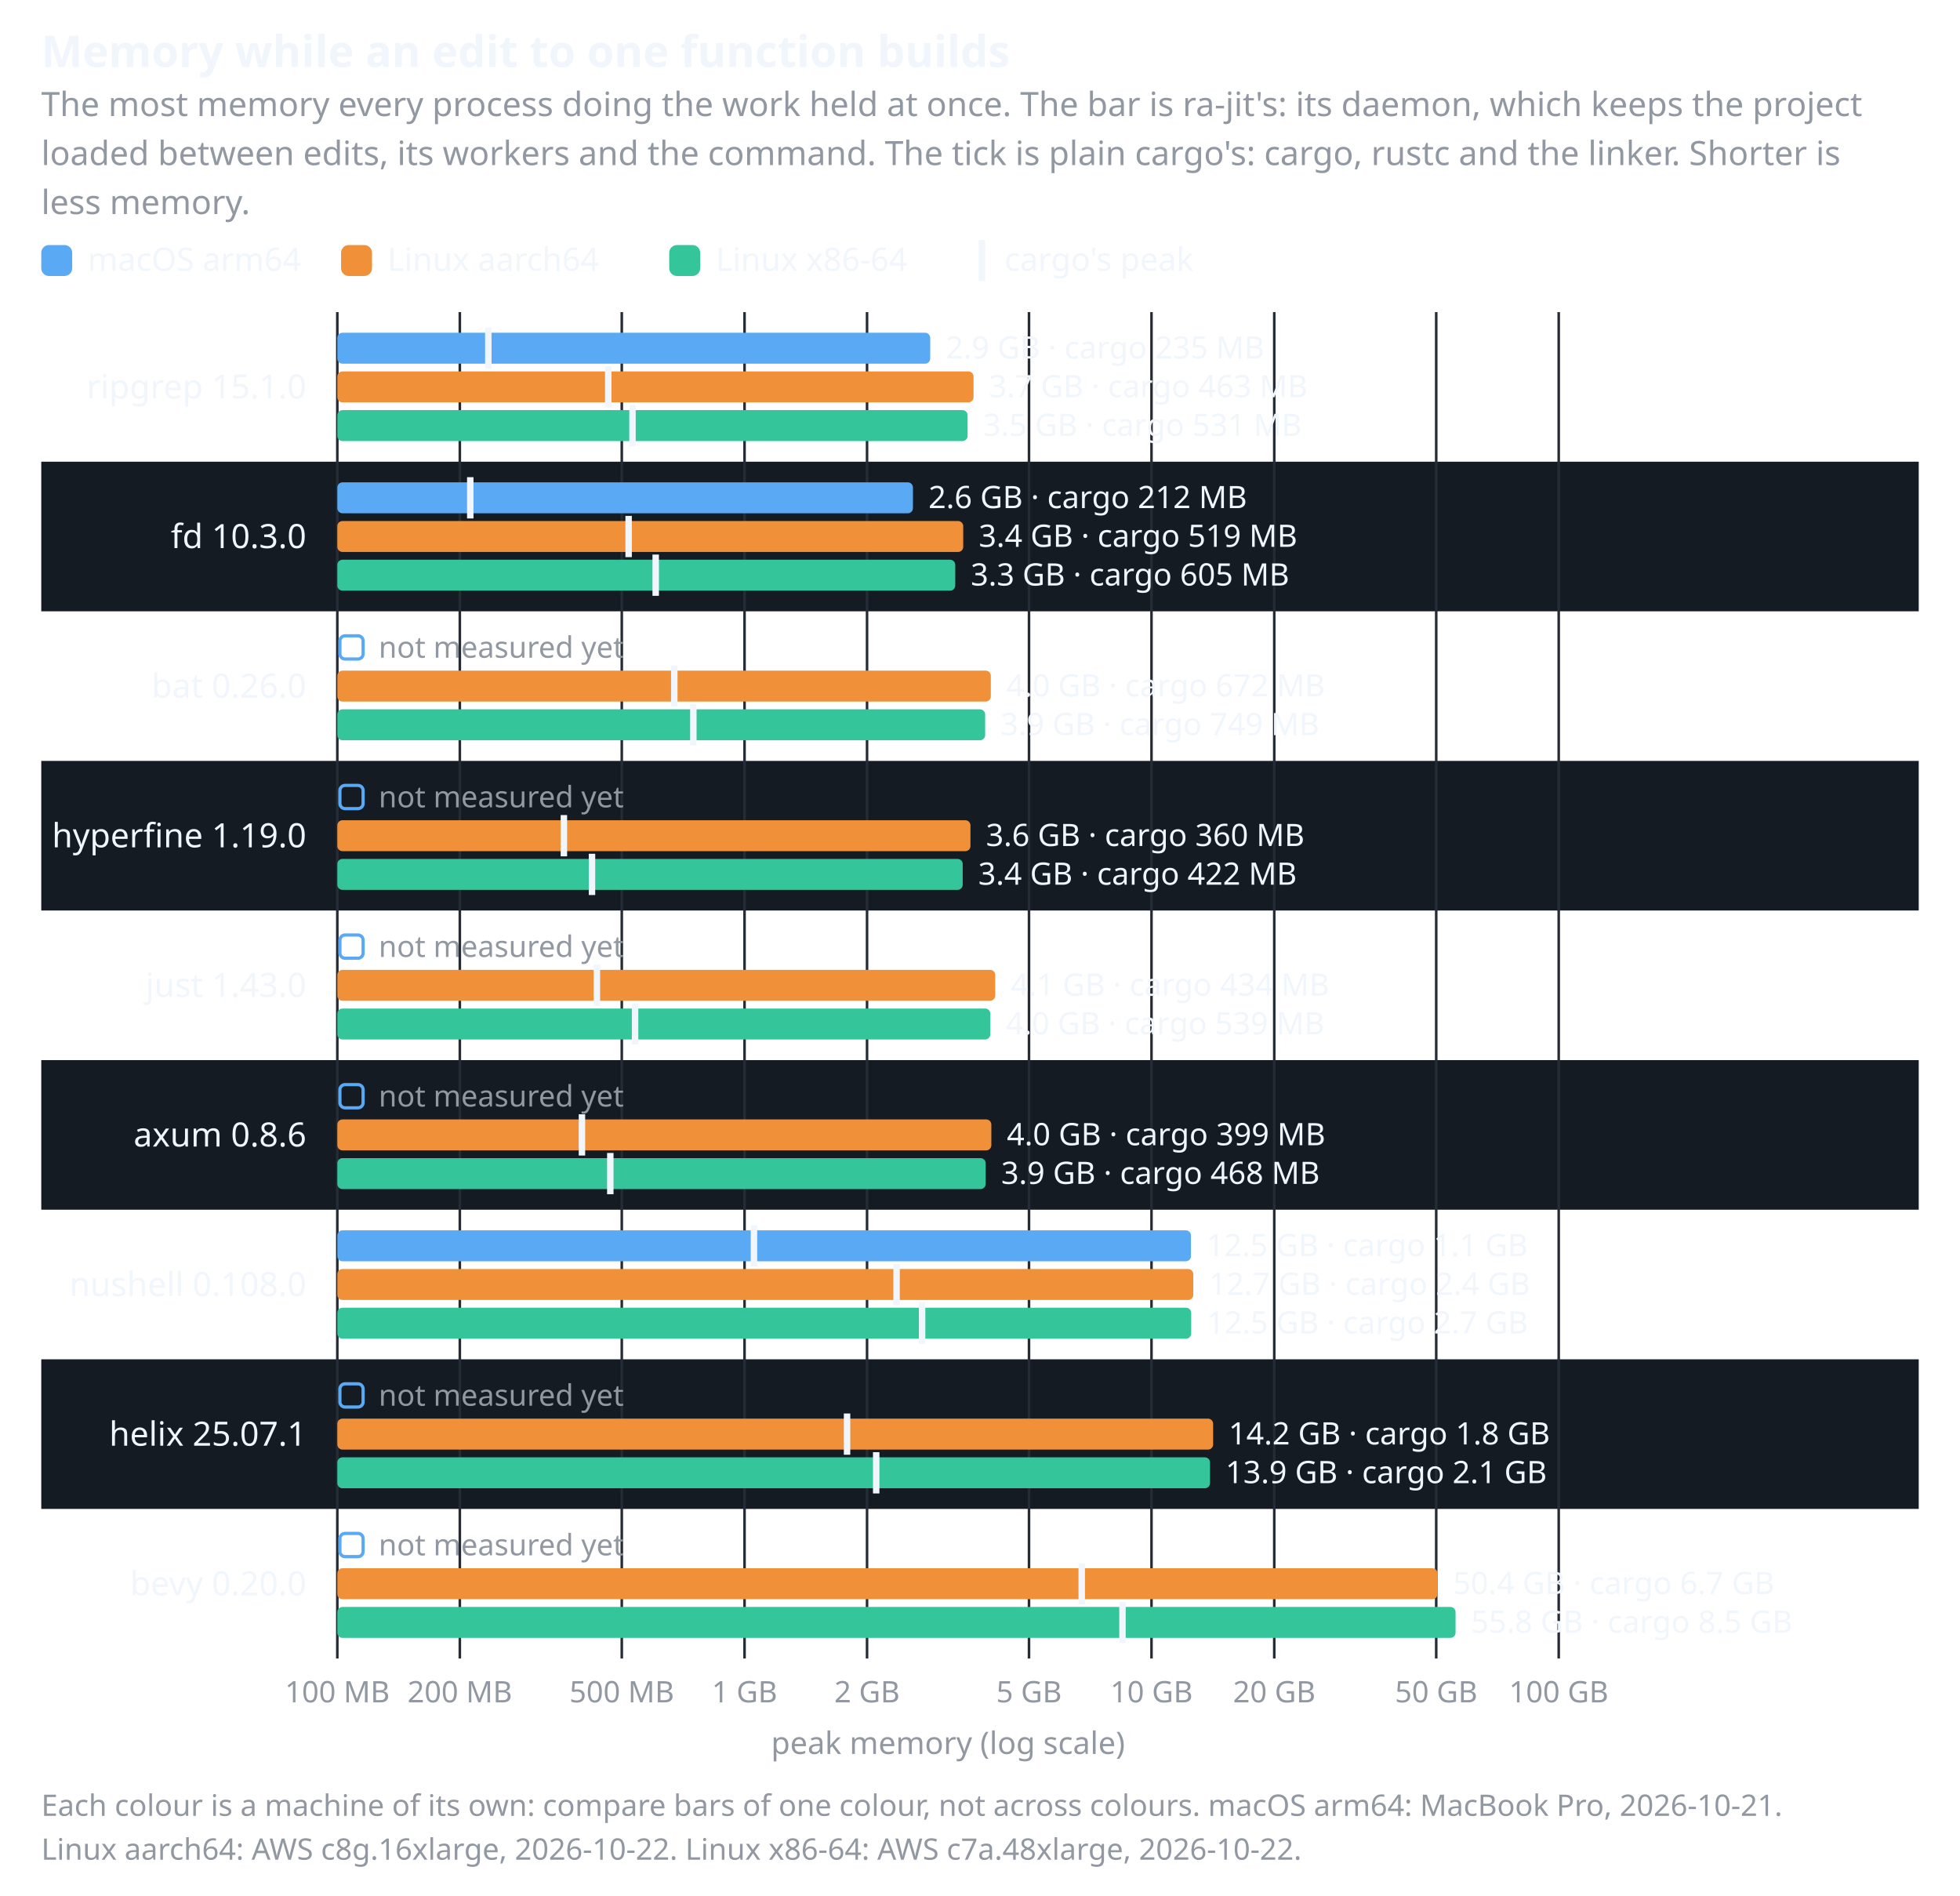
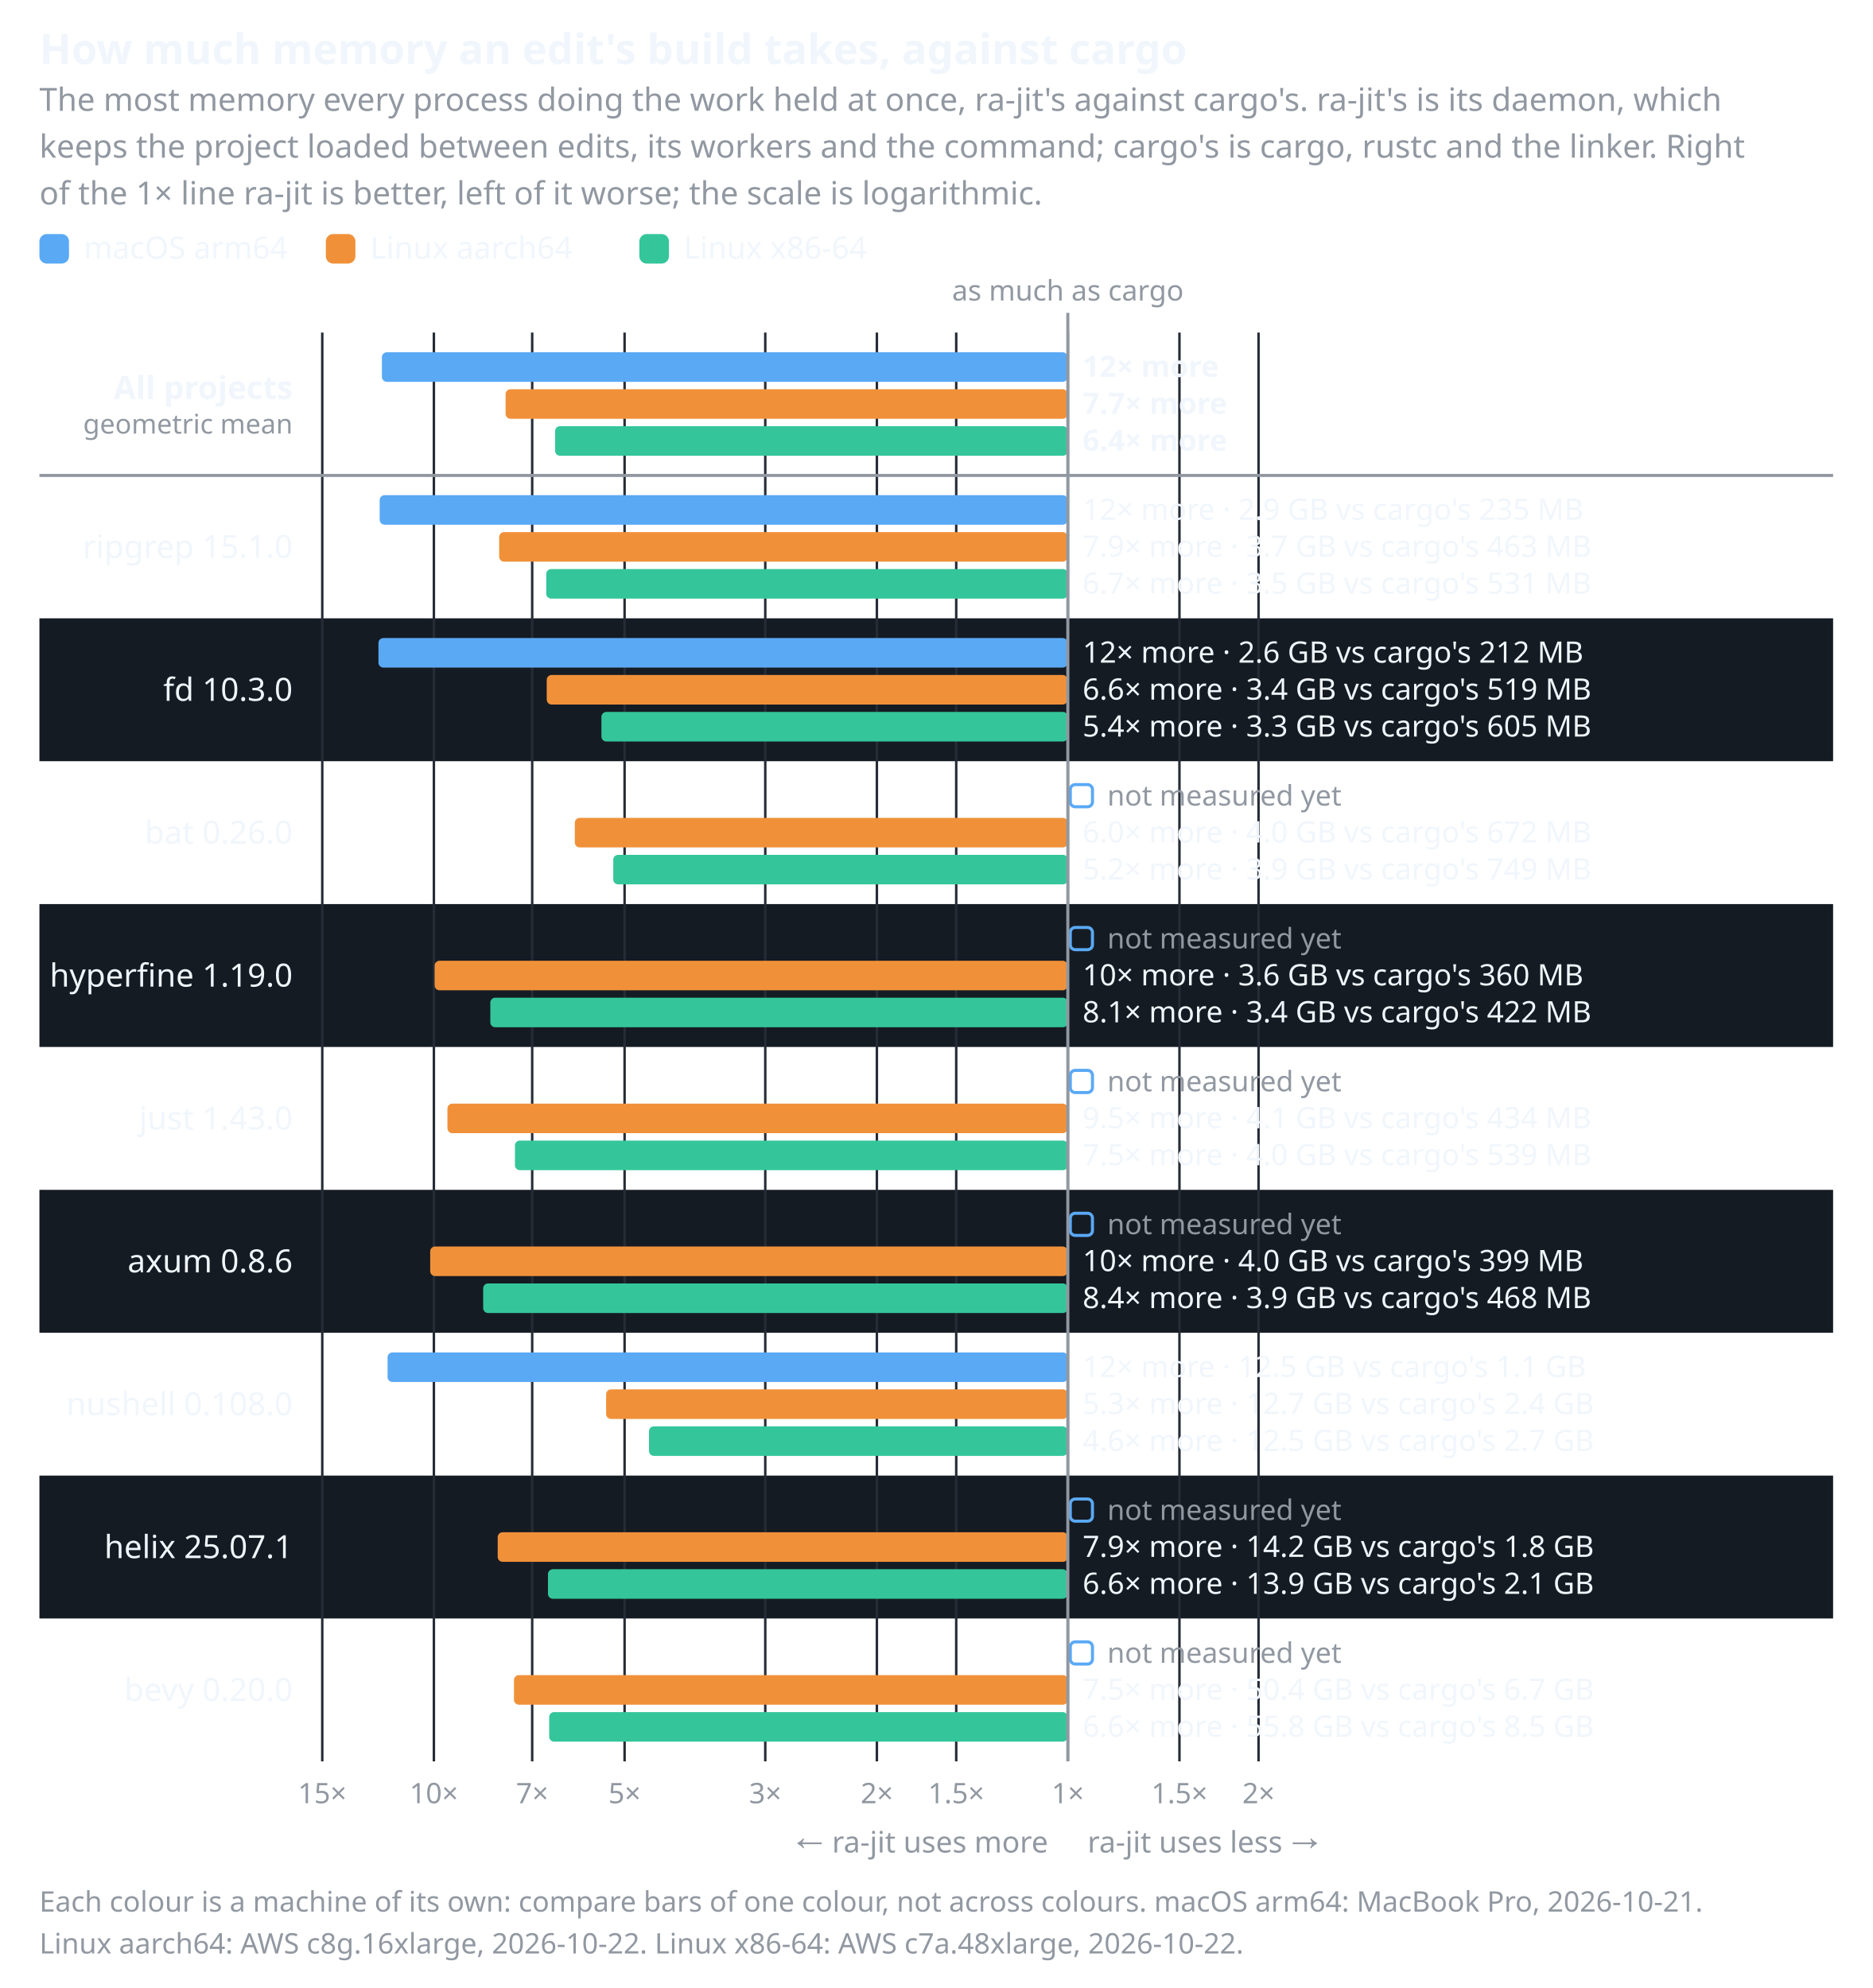
- <svg xmlns="http://www.w3.org/2000/svg" width="760" height="735" viewBox="0 0 760 735" role="img" aria-label="Memory while an edit to one function builds">
-   <style>text{font-family:-apple-system, BlinkMacSystemFont, 'Segoe UI', 'Noto Sans', Helvetica, Arial, sans-serif;fill:#f0f6fc}.d{fill:#9198a1}.b{font-weight:600}.v{font-variant-numeric:tabular-nums}.g{stroke:#262c36}.r{stroke:#9198a1;stroke-width:1.25}.z{fill:#151b23}.c{fill:#f0f6fc}.o{fill:none;stroke-width:1.25}.p0{fill:#5aa9f5}.w0{stroke:#5aa9f5}.p1{fill:#f0913a}.w1{stroke:#f0913a}.p2{fill:#34c69a}.w2{stroke:#34c69a}</style>
-   <text x="16" y="26" font-size="17" class="b">Memory while an edit to one function builds</text>
-   <text x="16" y="45" font-size="13" class="d">The most memory every process doing the work held at once. The bar is ra-jit's: its daemon, which keeps the project</text>
-   <text x="16" y="64" font-size="13" class="d">loaded between edits, its workers and the command. The tick is plain cargo's: cargo, rustc and the linker. Shorter is</text>
-   <text x="16" y="83" font-size="13" class="d">less memory.</text>
+ <svg xmlns="http://www.w3.org/2000/svg" width="760" height="807" viewBox="0 0 760 807" role="img" aria-label="How much memory an edit's build takes, against cargo">
+   <style>text{font-family:-apple-system, BlinkMacSystemFont, 'Segoe UI', 'Noto Sans', Helvetica, Arial, sans-serif;fill:#f0f6fc}.d{fill:#9198a1}.b{font-weight:600}.v{font-variant-numeric:tabular-nums}.g{stroke:#262c36}.r{stroke:#9198a1;stroke-width:1.25}.z{fill:#151b23}.o{fill:none;stroke-width:1.25}.p0{fill:#5aa9f5}.w0{stroke:#5aa9f5}.p1{fill:#f0913a}.w1{stroke:#f0913a}.p2{fill:#34c69a}.w2{stroke:#34c69a}</style>
+   <text x="16" y="26" font-size="17" class="b">How much memory an edit's build takes, against cargo</text>
+   <text x="16" y="45" font-size="13" class="d">The most memory every process doing the work held at once, ra-jit's against cargo's. ra-jit's is its daemon, which</text>
+   <text x="16" y="64" font-size="13" class="d">keeps the project loaded between edits, its workers and the command; cargo's is cargo, rustc and the linker. Right</text>
+   <text x="16" y="83" font-size="13" class="d">of the 1× line ra-jit is better, left of it worse; the scale is logarithmic.</text>
  <rect x="16" y="95" width="12" height="12" rx="3" class="p0" />
  <text x="34" y="105" font-size="12.5">macOS arm64</text>
  <rect x="132.25" y="95" width="12" height="12" rx="3" class="p1" />
  <text x="150.2" y="105" font-size="12.5">Linux aarch64</text>
  <rect x="259.5" y="95" width="12" height="12" rx="3" class="p2" />
  <text x="277.5" y="105" font-size="12.5">Linux x86-64</text>
-   <rect x="379.5" y="93" width="2.5" height="16" class="c" />
-   <text x="389.5" y="105" font-size="12.5">cargo's peak</text>
-   <rect x="16" y="527" width="728" height="58" class="z" />
-   <rect x="16" y="411" width="728" height="58" class="z" />
-   <rect x="16" y="295" width="728" height="58" class="z" />
-   <rect x="16" y="179" width="728" height="58" class="z" />
-   <line x1="130.8" y1="121" x2="130.8" y2="643" class="g" />
-   <line x1="178.3" y1="121" x2="178.3" y2="643" class="g" />
-   <line x1="241.1" y1="121" x2="241.1" y2="643" class="g" />
-   <line x1="288.7" y1="121" x2="288.7" y2="643" class="g" />
-   <line x1="336.2" y1="121" x2="336.2" y2="643" class="g" />
-   <line x1="399" y1="121" x2="399" y2="643" class="g" />
-   <line x1="446.5" y1="121" x2="446.5" y2="643" class="g" />
-   <line x1="494.1" y1="121" x2="494.1" y2="643" class="g" />
-   <line x1="556.9" y1="121" x2="556.9" y2="643" class="g" />
-   <line x1="604.4" y1="121" x2="604.4" y2="643" class="g" />
-   <rect x="130.8" y="129" width="229.9" height="12" rx="2" class="p0" />
-   <rect x="188.1" y="127" width="2.5" height="16" class="c" />
-   <rect x="130.8" y="144" width="246.7" height="12" rx="2" class="p1" />
-   <rect x="234.6" y="142" width="2.5" height="16" class="c" />
-   <rect x="130.8" y="159" width="244.4" height="12" rx="2" class="p2" />
-   <rect x="244" y="157" width="2.5" height="16" class="c" />
-   <rect x="130.8" y="187" width="223.2" height="12" rx="2" class="p0" />
-   <rect x="181.1" y="185" width="2.5" height="16" class="c" />
-   <rect x="130.8" y="202" width="242.7" height="12" rx="2" class="p1" />
-   <rect x="242.5" y="200" width="2.5" height="16" class="c" />
-   <rect x="130.8" y="217" width="239.6" height="12" rx="2" class="p2" />
-   <rect x="253" y="215" width="2.5" height="16" class="c" />
-   <rect x="131.8" y="246.5" width="9" height="9" rx="2" class="o w0" />
-   <rect x="130.8" y="260" width="253.4" height="12" rx="2" class="p1" />
-   <rect x="260.2" y="258" width="2.5" height="16" class="c" />
-   <rect x="130.8" y="275" width="251.2" height="12" rx="2" class="p2" />
-   <rect x="267.6" y="273" width="2.5" height="16" class="c" />
-   <rect x="131.8" y="304.5" width="9" height="9" rx="2" class="o w0" />
-   <rect x="130.8" y="318" width="245.5" height="12" rx="2" class="p1" />
-   <rect x="217.4" y="316" width="2.5" height="16" class="c" />
-   <rect x="130.8" y="333" width="242.5" height="12" rx="2" class="p2" />
-   <rect x="228.3" y="331" width="2.5" height="16" class="c" />
-   <rect x="131.8" y="362.5" width="9" height="9" rx="2" class="o w0" />
-   <rect x="130.8" y="376" width="255.1" height="12" rx="2" class="p1" />
-   <rect x="230.2" y="374" width="2.5" height="16" class="c" />
-   <rect x="130.8" y="391" width="253.2" height="12" rx="2" class="p2" />
-   <rect x="245" y="389" width="2.5" height="16" class="c" />
-   <rect x="131.8" y="420.5" width="9" height="9" rx="2" class="o w0" />
-   <rect x="130.8" y="434" width="253.6" height="12" rx="2" class="p1" />
-   <rect x="224.4" y="432" width="2.5" height="16" class="c" />
-   <rect x="130.8" y="449" width="251.4" height="12" rx="2" class="p2" />
-   <rect x="235.4" y="447" width="2.5" height="16" class="c" />
-   <rect x="130.8" y="477" width="331" height="12" rx="2" class="p0" />
-   <rect x="291.1" y="475" width="2.5" height="16" class="c" />
-   <rect x="130.8" y="492" width="331.9" height="12" rx="2" class="p1" />
-   <rect x="346.4" y="490" width="2.5" height="16" class="c" />
-   <rect x="130.8" y="507" width="331.1" height="12" rx="2" class="p2" />
-   <rect x="356.3" y="505" width="2.5" height="16" class="c" />
-   <rect x="131.8" y="536.5" width="9" height="9" rx="2" class="o w0" />
-   <rect x="130.8" y="550" width="339.6" height="12" rx="2" class="p1" />
-   <rect x="327.2" y="548" width="2.5" height="16" class="c" />
-   <rect x="130.8" y="565" width="338.4" height="12" rx="2" class="p2" />
-   <rect x="338.5" y="563" width="2.5" height="16" class="c" />
-   <rect x="131.8" y="594.5" width="9" height="9" rx="2" class="o w0" />
-   <rect x="130.8" y="608" width="426.6" height="12" rx="2" class="p1" />
-   <rect x="418.2" y="606" width="2.5" height="16" class="c" />
-   <rect x="130.8" y="623" width="433.6" height="12" rx="2" class="p2" />
-   <rect x="434" y="621" width="2.5" height="16" class="c" />
-   <text x="130.8" y="660" font-size="11.5" text-anchor="middle" class="d v">100 MB</text>
-   <text x="178.3" y="660" font-size="11.5" text-anchor="middle" class="d v">200 MB</text>
-   <text x="241.1" y="660" font-size="11.5" text-anchor="middle" class="d v">500 MB</text>
-   <text x="288.7" y="660" font-size="11.5" text-anchor="middle" class="d v">1 GB</text>
-   <text x="336.2" y="660" font-size="11.5" text-anchor="middle" class="d v">2 GB</text>
-   <text x="399" y="660" font-size="11.5" text-anchor="middle" class="d v">5 GB</text>
-   <text x="446.5" y="660" font-size="11.5" text-anchor="middle" class="d v">10 GB</text>
-   <text x="494.1" y="660" font-size="11.5" text-anchor="middle" class="d v">20 GB</text>
-   <text x="556.9" y="660" font-size="11.5" text-anchor="middle" class="d v">50 GB</text>
-   <text x="604.4" y="660" font-size="11.5" text-anchor="middle" class="d v">100 GB</text>
-   <text x="118.8" y="154.5" font-size="13" text-anchor="end">ripgrep 15.1.0</text>
-   <text x="366.7" y="139" font-size="12" text-anchor="start" class="v">2.9 GB · cargo 235 MB</text>
-   <text x="383.5" y="154" font-size="12" text-anchor="start" class="v">3.7 GB · cargo 463 MB</text>
-   <text x="381.2" y="169" font-size="12" text-anchor="start" class="v">3.5 GB · cargo 531 MB</text>
-   <text x="118.8" y="212.5" font-size="13" text-anchor="end">fd 10.3.0</text>
-   <text x="360" y="197" font-size="12" text-anchor="start" class="v">2.6 GB · cargo 212 MB</text>
-   <text x="379.5" y="212" font-size="12" text-anchor="start" class="v">3.4 GB · cargo 519 MB</text>
-   <text x="376.4" y="227" font-size="12" text-anchor="start" class="v">3.3 GB · cargo 605 MB</text>
-   <text x="118.8" y="270.5" font-size="13" text-anchor="end">bat 0.26.0</text>
-   <text x="146.8" y="255" font-size="11.5" class="d">not measured yet</text>
-   <text x="390.2" y="270" font-size="12" text-anchor="start" class="v">4.0 GB · cargo 672 MB</text>
-   <text x="388" y="285" font-size="12" text-anchor="start" class="v">3.9 GB · cargo 749 MB</text>
-   <text x="118.8" y="328.5" font-size="13" text-anchor="end">hyperfine 1.19.0</text>
-   <text x="146.8" y="313" font-size="11.5" class="d">not measured yet</text>
-   <text x="382.3" y="328" font-size="12" text-anchor="start" class="v">3.6 GB · cargo 360 MB</text>
-   <text x="379.3" y="343" font-size="12" text-anchor="start" class="v">3.4 GB · cargo 422 MB</text>
-   <text x="118.8" y="386.5" font-size="13" text-anchor="end">just 1.43.0</text>
-   <text x="146.8" y="371" font-size="11.5" class="d">not measured yet</text>
-   <text x="391.9" y="386" font-size="12" text-anchor="start" class="v">4.1 GB · cargo 434 MB</text>
-   <text x="390" y="401" font-size="12" text-anchor="start" class="v">4.0 GB · cargo 539 MB</text>
-   <text x="118.8" y="444.5" font-size="13" text-anchor="end">axum 0.8.6</text>
-   <text x="146.8" y="429" font-size="11.5" class="d">not measured yet</text>
-   <text x="390.4" y="444" font-size="12" text-anchor="start" class="v">4.0 GB · cargo 399 MB</text>
-   <text x="388.2" y="459" font-size="12" text-anchor="start" class="v">3.9 GB · cargo 468 MB</text>
-   <text x="118.8" y="502.5" font-size="13" text-anchor="end">nushell 0.108.0</text>
-   <text x="467.8" y="487" font-size="12" text-anchor="start" class="v">12.5 GB · cargo 1.1 GB</text>
-   <text x="468.7" y="502" font-size="12" text-anchor="start" class="v">12.7 GB · cargo 2.4 GB</text>
-   <text x="467.9" y="517" font-size="12" text-anchor="start" class="v">12.5 GB · cargo 2.7 GB</text>
-   <text x="118.8" y="560.5" font-size="13" text-anchor="end">helix 25.07.1</text>
-   <text x="146.8" y="545" font-size="11.5" class="d">not measured yet</text>
-   <text x="476.4" y="560" font-size="12" text-anchor="start" class="v">14.2 GB · cargo 1.8 GB</text>
-   <text x="475.2" y="575" font-size="12" text-anchor="start" class="v">13.9 GB · cargo 2.1 GB</text>
-   <text x="118.8" y="618.5" font-size="13" text-anchor="end">bevy 0.20.0</text>
-   <text x="146.8" y="603" font-size="11.5" class="d">not measured yet</text>
-   <text x="563.4" y="618" font-size="12" text-anchor="start" class="v">50.4 GB · cargo 6.7 GB</text>
-   <text x="570.4" y="633" font-size="12" text-anchor="start" class="v">55.8 GB · cargo 8.5 GB</text>
-   <text x="367.6" y="680" font-size="12" text-anchor="middle" class="d">peak memory (log scale)</text>
-   <text x="16" y="704" font-size="11.5" class="d">Each colour is a machine of its own: compare bars of one colour, not across colours. macOS arm64: MacBook Pro, 2026-10-21.</text>
-   <text x="16" y="721" font-size="11.5" class="d">Linux aarch64: AWS c8g.16xlarge, 2026-10-22. Linux x86-64: AWS c7a.48xlarge, 2026-10-22.</text>
+   <rect x="16" y="599" width="728" height="58" class="z" />
+   <rect x="16" y="483" width="728" height="58" class="z" />
+   <rect x="16" y="367" width="728" height="58" class="z" />
+   <rect x="16" y="251" width="728" height="58" class="z" />
+   <line x1="130.8" y1="135" x2="130.8" y2="715" class="g" />
+   <line x1="176.1" y1="135" x2="176.1" y2="715" class="g" />
+   <line x1="216" y1="135" x2="216" y2="715" class="g" />
+   <line x1="253.5" y1="135" x2="253.5" y2="715" class="g" />
+   <line x1="310.6" y1="135" x2="310.6" y2="715" class="g" />
+   <line x1="355.9" y1="135" x2="355.9" y2="715" class="g" />
+   <line x1="388.1" y1="135" x2="388.1" y2="715" class="g" />
+   <line x1="433.4" y1="135" x2="433.4" y2="715" class="g" />
+   <line x1="478.7" y1="135" x2="478.7" y2="715" class="g" />
+   <line x1="510.8" y1="135" x2="510.8" y2="715" class="g" />
+   <line x1="16" y1="193" x2="744" y2="193" class="r" />
+   <rect x="155" y="143" width="278.3" height="12" rx="2" class="p0" />
+   <rect x="205.2" y="158" width="228.1" height="12" rx="2" class="p1" />
+   <rect x="225.3" y="173" width="208.1" height="12" rx="2" class="p2" />
+   <rect x="154.1" y="201" width="279.2" height="12" rx="2" class="p0" />
+   <rect x="202.6" y="216" width="230.7" height="12" rx="2" class="p1" />
+   <rect x="221.7" y="231" width="211.7" height="12" rx="2" class="p2" />
+   <rect x="153.6" y="259" width="279.7" height="12" rx="2" class="p0" />
+   <rect x="221.9" y="274" width="211.4" height="12" rx="2" class="p1" />
+   <rect x="244.1" y="289" width="189.3" height="12" rx="2" class="p2" />
+   <rect x="434.4" y="318.5" width="9" height="9" rx="2" class="o w0" />
+   <rect x="233.3" y="332" width="200.1" height="12" rx="2" class="p1" />
+   <rect x="248.9" y="347" width="184.5" height="12" rx="2" class="p2" />
+   <rect x="434.4" y="376.5" width="9" height="9" rx="2" class="o w0" />
+   <rect x="176.4" y="390" width="256.9" height="12" rx="2" class="p1" />
+   <rect x="199" y="405" width="234.4" height="12" rx="2" class="p2" />
+   <rect x="434.4" y="434.5" width="9" height="9" rx="2" class="o w0" />
+   <rect x="181.6" y="448" width="251.7" height="12" rx="2" class="p1" />
+   <rect x="209" y="463" width="224.4" height="12" rx="2" class="p2" />
+   <rect x="434.4" y="492.5" width="9" height="9" rx="2" class="o w0" />
+   <rect x="174.6" y="506" width="258.7" height="12" rx="2" class="p1" />
+   <rect x="196.1" y="521" width="237.3" height="12" rx="2" class="p2" />
+   <rect x="157.3" y="549" width="276.1" height="12" rx="2" class="p0" />
+   <rect x="246" y="564" width="187.4" height="12" rx="2" class="p1" />
+   <rect x="263.4" y="579" width="169.9" height="12" rx="2" class="p2" />
+   <rect x="434.4" y="608.5" width="9" height="9" rx="2" class="o w0" />
+   <rect x="202" y="622" width="231.4" height="12" rx="2" class="p1" />
+   <rect x="222.4" y="637" width="210.9" height="12" rx="2" class="p2" />
+   <rect x="434.4" y="666.5" width="9" height="9" rx="2" class="o w0" />
+   <rect x="208.6" y="680" width="224.8" height="12" rx="2" class="p1" />
+   <rect x="222.9" y="695" width="210.4" height="12" rx="2" class="p2" />
+   <line x1="433.4" y1="127" x2="433.4" y2="715" class="r" />
+   <text x="130.8" y="732" font-size="11.5" text-anchor="middle" class="d v">15×</text>
+   <text x="176.1" y="732" font-size="11.5" text-anchor="middle" class="d v">10×</text>
+   <text x="216" y="732" font-size="11.5" text-anchor="middle" class="d v">7×</text>
+   <text x="253.5" y="732" font-size="11.5" text-anchor="middle" class="d v">5×</text>
+   <text x="310.6" y="732" font-size="11.5" text-anchor="middle" class="d v">3×</text>
+   <text x="355.9" y="732" font-size="11.5" text-anchor="middle" class="d v">2×</text>
+   <text x="388.1" y="732" font-size="11.5" text-anchor="middle" class="d v">1.5×</text>
+   <text x="433.4" y="732" font-size="11.5" text-anchor="middle" class="d v">1×</text>
+   <text x="478.7" y="732" font-size="11.5" text-anchor="middle" class="d v">1.5×</text>
+   <text x="510.8" y="732" font-size="11.5" text-anchor="middle" class="d v">2×</text>
+   <text x="118.8" y="162" font-size="13" text-anchor="end" class="b">All projects</text>
+   <text x="118.8" y="176" font-size="11" text-anchor="end" class="d">geometric mean</text>
+   <text x="439.4" y="153" font-size="12" class="v b">12× more</text>
+   <text x="439.4" y="168" font-size="12" class="v b">7.7× more</text>
+   <text x="439.4" y="183" font-size="12" class="v b">6.4× more</text>
+   <text x="118.8" y="226.5" font-size="13" text-anchor="end">ripgrep 15.1.0</text>
+   <text x="439.4" y="211" font-size="12" class="v">12× more · 2.9 GB vs cargo's 235 MB</text>
+   <text x="439.4" y="226" font-size="12" class="v">7.9× more · 3.7 GB vs cargo's 463 MB</text>
+   <text x="439.4" y="241" font-size="12" class="v">6.7× more · 3.5 GB vs cargo's 531 MB</text>
+   <text x="118.8" y="284.5" font-size="13" text-anchor="end">fd 10.3.0</text>
+   <text x="439.4" y="269" font-size="12" class="v">12× more · 2.6 GB vs cargo's 212 MB</text>
+   <text x="439.4" y="284" font-size="12" class="v">6.6× more · 3.4 GB vs cargo's 519 MB</text>
+   <text x="439.4" y="299" font-size="12" class="v">5.4× more · 3.3 GB vs cargo's 605 MB</text>
+   <text x="118.8" y="342.5" font-size="13" text-anchor="end">bat 0.26.0</text>
+   <text x="449.4" y="327" font-size="11.5" class="d">not measured yet</text>
+   <text x="439.4" y="342" font-size="12" class="v">6.0× more · 4.0 GB vs cargo's 672 MB</text>
+   <text x="439.4" y="357" font-size="12" class="v">5.2× more · 3.9 GB vs cargo's 749 MB</text>
+   <text x="118.8" y="400.5" font-size="13" text-anchor="end">hyperfine 1.19.0</text>
+   <text x="449.4" y="385" font-size="11.5" class="d">not measured yet</text>
+   <text x="439.4" y="400" font-size="12" class="v">10× more · 3.6 GB vs cargo's 360 MB</text>
+   <text x="439.4" y="415" font-size="12" class="v">8.1× more · 3.4 GB vs cargo's 422 MB</text>
+   <text x="118.8" y="458.5" font-size="13" text-anchor="end">just 1.43.0</text>
+   <text x="449.4" y="443" font-size="11.5" class="d">not measured yet</text>
+   <text x="439.4" y="458" font-size="12" class="v">9.5× more · 4.1 GB vs cargo's 434 MB</text>
+   <text x="439.4" y="473" font-size="12" class="v">7.5× more · 4.0 GB vs cargo's 539 MB</text>
+   <text x="118.8" y="516.5" font-size="13" text-anchor="end">axum 0.8.6</text>
+   <text x="449.4" y="501" font-size="11.5" class="d">not measured yet</text>
+   <text x="439.4" y="516" font-size="12" class="v">10× more · 4.0 GB vs cargo's 399 MB</text>
+   <text x="439.4" y="531" font-size="12" class="v">8.4× more · 3.9 GB vs cargo's 468 MB</text>
+   <text x="118.8" y="574.5" font-size="13" text-anchor="end">nushell 0.108.0</text>
+   <text x="439.4" y="559" font-size="12" class="v">12× more · 12.5 GB vs cargo's 1.1 GB</text>
+   <text x="439.4" y="574" font-size="12" class="v">5.3× more · 12.7 GB vs cargo's 2.4 GB</text>
+   <text x="439.4" y="589" font-size="12" class="v">4.6× more · 12.5 GB vs cargo's 2.7 GB</text>
+   <text x="118.8" y="632.5" font-size="13" text-anchor="end">helix 25.07.1</text>
+   <text x="449.4" y="617" font-size="11.5" class="d">not measured yet</text>
+   <text x="439.4" y="632" font-size="12" class="v">7.9× more · 14.2 GB vs cargo's 1.8 GB</text>
+   <text x="439.4" y="647" font-size="12" class="v">6.6× more · 13.9 GB vs cargo's 2.1 GB</text>
+   <text x="118.8" y="690.5" font-size="13" text-anchor="end">bevy 0.20.0</text>
+   <text x="449.4" y="675" font-size="11.5" class="d">not measured yet</text>
+   <text x="439.4" y="690" font-size="12" class="v">7.5× more · 50.4 GB vs cargo's 6.7 GB</text>
+   <text x="439.4" y="705" font-size="12" class="v">6.6× more · 55.8 GB vs cargo's 8.5 GB</text>
+   <text x="433.4" y="122" font-size="11.5" text-anchor="middle" class="d">as much as cargo</text>
+   <text x="425.4" y="752" font-size="12" text-anchor="end" class="d">← ra-jit uses more</text>
+   <text x="441.4" y="752" font-size="12" class="d">ra-jit uses less →</text>
+   <text x="16" y="776" font-size="11.5" class="d">Each colour is a machine of its own: compare bars of one colour, not across colours. macOS arm64: MacBook Pro, 2026-10-21.</text>
+   <text x="16" y="793" font-size="11.5" class="d">Linux aarch64: AWS c8g.16xlarge, 2026-10-22. Linux x86-64: AWS c7a.48xlarge, 2026-10-22.</text>
</svg>
